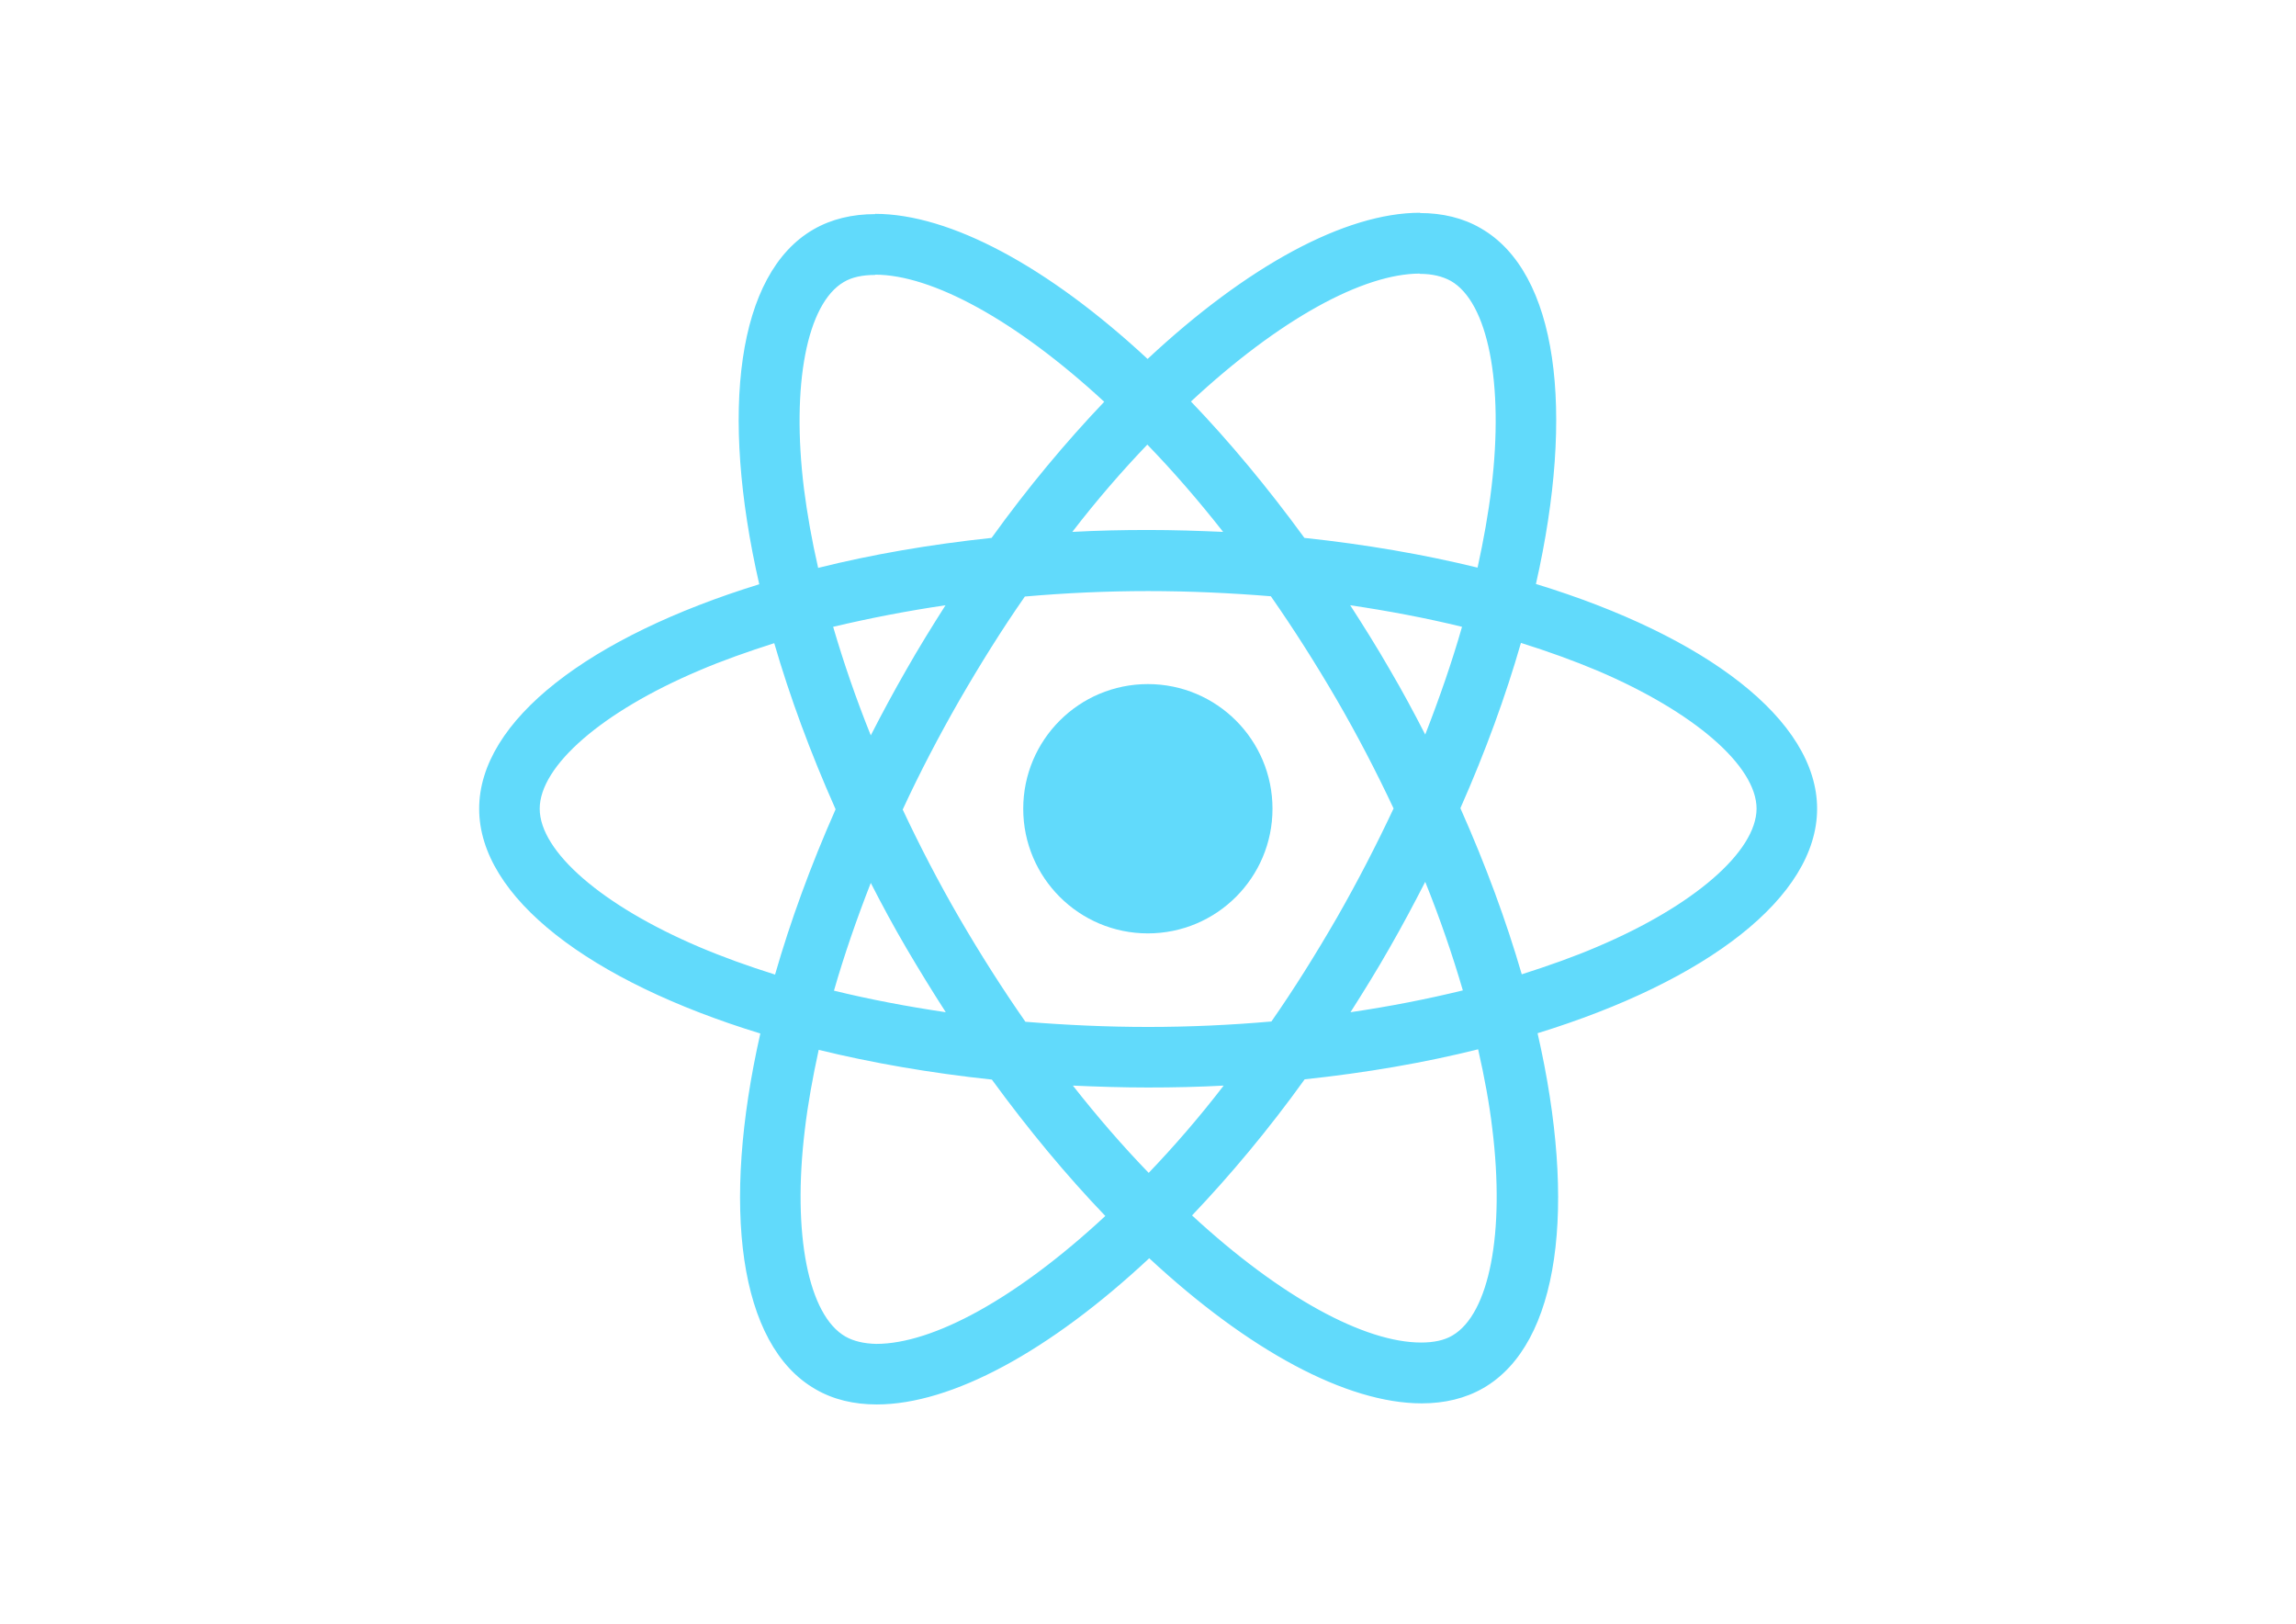
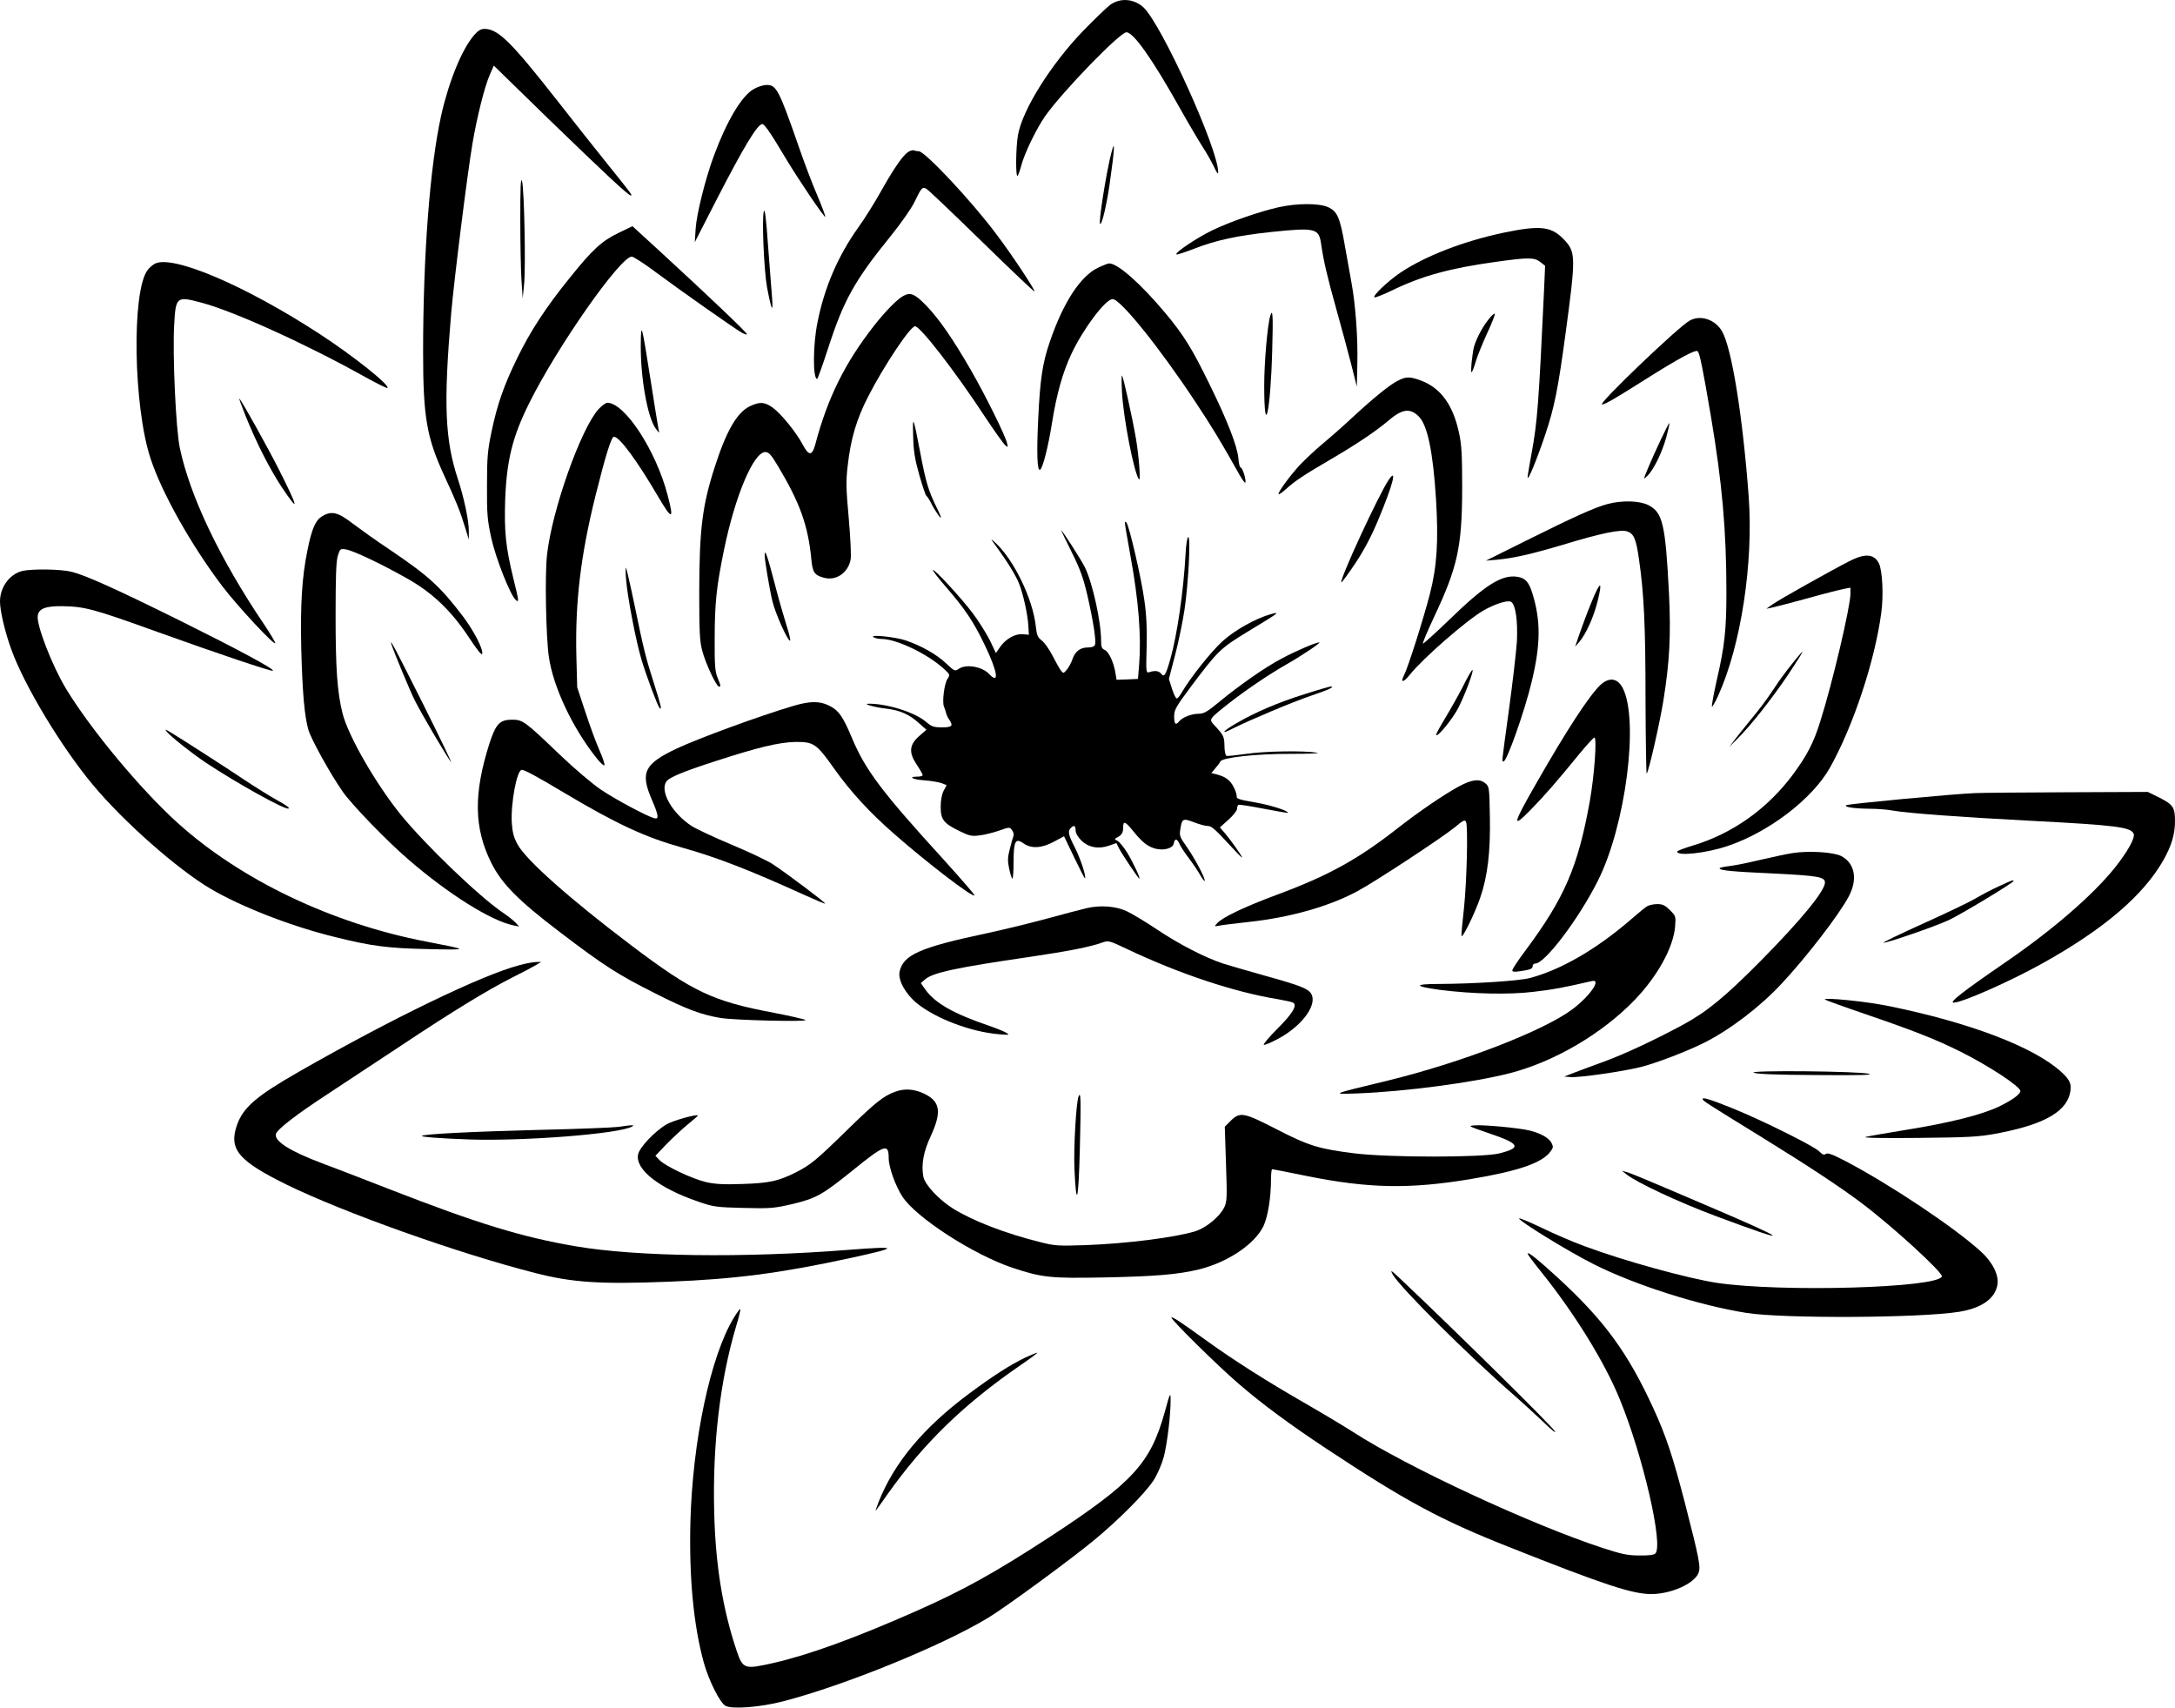
- <svg xmlns="http://www.w3.org/2000/svg" viewBox="0 0 841.9 595.3">
-   <g fill="#61DAFB">
-     <path d="M666.3 296.5c0-32.5-40.7-63.3-103.1-82.4 14.4-63.6 8-114.2-20.2-130.4-6.5-3.8-14.1-5.6-22.4-5.6v22.3c4.6 0 8.3.9 11.4 2.6 13.6 7.8 19.5 37.5 14.9 75.7-1.1 9.4-2.9 19.3-5.1 29.4-19.6-4.8-41-8.5-63.5-10.9-13.5-18.5-27.5-35.3-41.6-50 32.6-30.3 63.2-46.9 84-46.9V78c-27.5 0-63.5 19.6-99.9 53.6-36.4-33.8-72.4-53.2-99.9-53.2v22.3c20.7 0 51.4 16.5 84 46.6-14 14.7-28 31.4-41.3 49.9-22.6 2.4-44 6.1-63.6 11-2.3-10-4-19.7-5.2-29-4.7-38.2 1.1-67.9 14.6-75.8 3-1.8 6.9-2.6 11.5-2.6V78.5c-8.4 0-16 1.8-22.6 5.6-28.1 16.2-34.4 66.7-19.9 130.1-62.2 19.2-102.7 49.9-102.7 82.3 0 32.5 40.7 63.3 103.1 82.4-14.4 63.6-8 114.2 20.2 130.4 6.5 3.8 14.1 5.6 22.5 5.6 27.5 0 63.5-19.6 99.9-53.6 36.4 33.8 72.4 53.2 99.9 53.2 8.4 0 16-1.8 22.6-5.6 28.1-16.2 34.4-66.7 19.9-130.1 62-19.1 102.5-49.9 102.5-82.3zm-130.2-66.7c-3.7 12.9-8.3 26.2-13.5 39.5-4.1-8-8.4-16-13.1-24-4.6-8-9.5-15.8-14.4-23.4 14.2 2.1 27.9 4.7 41 7.9zm-45.8 106.5c-7.8 13.5-15.8 26.3-24.1 38.2-14.9 1.3-30 2-45.2 2-15.1 0-30.2-.7-45-1.9-8.3-11.9-16.4-24.6-24.2-38-7.6-13.1-14.5-26.4-20.8-39.8 6.2-13.4 13.2-26.8 20.7-39.9 7.8-13.5 15.8-26.3 24.1-38.2 14.9-1.3 30-2 45.2-2 15.1 0 30.2.7 45 1.9 8.3 11.9 16.4 24.6 24.2 38 7.6 13.1 14.5 26.4 20.8 39.8-6.3 13.4-13.2 26.8-20.7 39.9zm32.3-13c5.4 13.4 10 26.8 13.8 39.8-13.1 3.2-26.9 5.9-41.2 8 4.9-7.7 9.8-15.6 14.4-23.7 4.6-8 8.9-16.1 13-24.1zM421.2 430c-9.3-9.6-18.6-20.3-27.8-32 9 .4 18.2.7 27.5.7 9.4 0 18.7-.2 27.8-.7-9 11.7-18.3 22.4-27.5 32zm-74.4-58.9c-14.2-2.1-27.9-4.7-41-7.9 3.7-12.9 8.3-26.2 13.5-39.5 4.1 8 8.4 16 13.1 24 4.7 8 9.5 15.8 14.4 23.4zM420.7 163c9.3 9.6 18.6 20.3 27.8 32-9-.4-18.2-.7-27.5-.7-9.4 0-18.7.2-27.8.7 9-11.7 18.3-22.4 27.5-32zm-74 58.9c-4.9 7.7-9.8 15.6-14.4 23.7-4.6 8-8.9 16-13 24-5.4-13.4-10-26.8-13.8-39.8 13.1-3.1 26.9-5.8 41.2-7.9zm-90.5 125.2c-35.4-15.1-58.3-34.9-58.3-50.6 0-15.7 22.9-35.6 58.3-50.6 8.6-3.7 18-7 27.7-10.1 5.7 19.6 13.2 40 22.5 60.9-9.2 20.8-16.6 41.1-22.2 60.6-9.9-3.1-19.3-6.5-28-10.2zM310 490c-13.6-7.8-19.5-37.5-14.9-75.7 1.1-9.4 2.9-19.3 5.1-29.4 19.6 4.8 41 8.5 63.5 10.9 13.5 18.5 27.5 35.3 41.6 50-32.6 30.3-63.2 46.9-84 46.9-4.5-.1-8.3-1-11.3-2.7zm237.2-76.2c4.7 38.2-1.1 67.9-14.6 75.8-3 1.8-6.9 2.6-11.5 2.6-20.7 0-51.4-16.5-84-46.6 14-14.7 28-31.4 41.3-49.9 22.6-2.4 44-6.1 63.6-11 2.3 10.1 4.1 19.8 5.2 29.1zm38.5-66.7c-8.6 3.7-18 7-27.7 10.1-5.7-19.6-13.2-40-22.5-60.9 9.2-20.8 16.6-41.1 22.2-60.6 9.9 3.1 19.3 6.5 28.1 10.2 35.4 15.1 58.3 34.9 58.3 50.6-.1 15.7-23 35.6-58.4 50.6zM320.8 78.4z" />
-     <circle cx="420.9" cy="296.5" r="45.7" />
-     <path d="M520.5 78.1z" />
+ <svg xmlns="http://www.w3.org/2000/svg" version="1.0" width="1280pt" height="1005pt" viewBox="0 0 1280 1005" preserveAspectRatio="xMidYMid meet">
+   <g transform="translate(0,1005) scale(0.1,-0.1)" fill="#000000" stroke="none">
+     <path d="M6534 10022 c-21 -16 -94 -86 -161 -155 -189 -197 -355 -461 -382 -611 -13 -71 -15 -254 -2 -241 4 6 14 33 21 60 18 71 90 219 141 292 105 148 440 493 478 493 42 0 154 -160 311 -440 51 -91 113 -196 138 -235 25 -38 55 -92 68 -120 14 -31 23 -42 23 -30 4 130 -333 873 -440 972 -56 51 -136 57 -195 15z" />
+     <path d="M2791 9844 c-71 -80 -150 -273 -195 -475 -66 -299 -106 -821 -106 -1391 0 -382 21 -503 125 -728 70 -151 93 -209 121 -300 l23 -75 0 50 c1 59 -29 199 -64 305 -77 234 -85 442 -40 974 18 205 96 830 126 1004 26 153 71 333 101 401 l24 55 319 -311 c346 -335 473 -453 487 -453 11 0 10 2 -142 191 -64 79 -195 245 -292 369 -271 345 -347 420 -427 420 -21 0 -38 -10 -60 -36z" />
+     <path d="M4434 9525 c-71 -42 -158 -189 -234 -395 -49 -133 -100 -337 -106 -425 l-5 -80 128 250 c159 309 241 445 269 445 13 0 51 -55 134 -195 72 -121 231 -357 237 -351 2 2 -19 60 -48 128 -29 67 -79 199 -111 293 -114 327 -129 355 -186 355 -21 0 -54 -11 -78 -25z" />
+     <path d="M6541 9153 c-29 -108 -77 -411 -67 -420 10 -10 38 108 56 232 30 209 33 273 11 188z" />
+     <path d="M5343 9155 c-32 -23 -84 -98 -158 -230 -37 -66 -97 -163 -135 -215 -118 -166 -198 -350 -239 -557 -27 -129 -28 -333 -2 -333 3 0 32 81 64 179 92 285 156 400 372 666 58 72 119 159 136 195 42 87 47 92 71 79 11 -6 157 -145 326 -310 168 -164 308 -297 310 -294 6 6 -136 221 -226 339 -145 194 -419 486 -455 486 -8 0 -21 2 -29 5 -7 3 -23 -2 -35 -10z" />
+     <path d="M3062 8760 c0 -140 3 -302 7 -360 l7 -105 8 78 c11 99 1 572 -12 612 -8 22 -10 -39 -10 -225z" />
+     <path d="M7522 8830 c-116 -27 -281 -84 -387 -135 -90 -43 -222 -132 -212 -142 3 -3 52 13 109 35 123 48 251 76 450 97 260 27 280 22 293 -72 14 -98 38 -199 89 -381 29 -103 68 -248 87 -322 l34 -135 3 135 c4 149 -11 350 -34 474 -8 45 -26 143 -39 218 -29 169 -45 204 -99 229 -54 24 -182 24 -294 -1z" />
+     <path d="M4495 8806 c-12 -43 1 -348 19 -446 25 -133 37 -160 30 -65 -4 44 -14 184 -24 310 -11 159 -19 221 -25 201z" />
+     <path d="M3641 8680 c-100 -48 -154 -98 -288 -265 -141 -174 -232 -314 -308 -470 -79 -161 -118 -272 -152 -434 -23 -110 -27 -150 -27 -316 -1 -168 2 -204 25 -310 26 -119 113 -340 145 -366 19 -16 19 -9 -16 132 -44 182 -53 271 -47 459 9 233 43 371 143 571 166 333 535 859 602 859 10 0 75 -42 143 -93 138 -103 471 -337 507 -356 13 -7 26 -11 28 -8 5 5 -226 225 -508 484 l-166 152 -81 -39z" />
+     <path d="M8850 8681 c-233 -49 -460 -136 -608 -235 -76 -51 -175 -146 -151 -146 8 0 53 18 99 40 176 86 343 132 612 169 191 27 228 27 263 -1 l28 -22 -6 -140 c-31 -667 -40 -783 -73 -960 -13 -71 -24 -136 -24 -145 1 -25 55 106 104 252 53 158 75 264 120 599 59 436 59 472 -2 540 -78 86 -140 95 -362 49z" />
+     <path d="M911 8498 c-13 -7 -33 -24 -43 -38 -94 -127 -83 -803 18 -1108 66 -202 240 -511 422 -751 87 -115 311 -356 312 -335 0 6 -30 56 -66 110 -260 385 -436 754 -496 1039 -23 111 -43 543 -33 723 9 166 14 170 157 132 191 -50 617 -243 968 -439 69 -38 127 -67 130 -64 16 16 -200 188 -396 316 -440 287 -870 470 -973 415z" />
+     <path d="M6465 8476 c-105 -48 -207 -204 -286 -435 -44 -127 -58 -223 -69 -454 -10 -206 -6 -312 11 -301 16 9 48 137 69 269 28 175 63 301 115 412 70 149 201 323 243 323 46 0 277 -287 487 -605 100 -151 148 -230 263 -435 22 -37 32 -48 32 -34 0 28 -20 84 -30 84 -4 0 -10 24 -12 53 -7 73 -64 221 -173 442 -101 207 -151 286 -257 413 -144 172 -280 292 -330 292 -7 0 -36 -11 -63 -24z" />
+     <path d="M5315 8308 c-35 -19 -105 -90 -170 -173 -173 -221 -274 -425 -347 -700 -18 -68 -38 -69 -73 -3 -38 73 -128 183 -177 219 -49 35 -77 36 -136 8 -75 -37 -137 -144 -205 -355 -74 -228 -91 -368 -92 -734 0 -242 3 -295 18 -350 19 -73 83 -210 98 -210 12 0 12 3 -8 52 -15 36 -18 74 -17 233 0 207 11 306 55 520 65 317 174 575 243 575 20 0 34 -15 74 -82 130 -217 178 -351 197 -551 7 -76 19 -92 75 -107 71 -19 142 30 156 108 4 20 -1 128 -11 241 -16 175 -17 222 -6 312 17 155 52 274 121 407 92 180 247 412 275 412 31 0 236 -265 410 -530 57 -86 111 -162 121 -170 16 -14 17 -13 10 14 -12 48 -128 282 -211 426 -107 186 -188 303 -265 383 -68 69 -92 79 -135 55z" />
+     <path d="M7476 8193 c-17 -55 -36 -275 -36 -411 0 -321 37 -162 47 206 6 204 3 251 -11 205z" />
+     <path d="M8759 8169 c-33 -41 -68 -106 -83 -155 -11 -35 -23 -154 -16 -154 4 0 15 28 25 63 10 34 41 109 67 166 27 58 47 109 45 114 -2 6 -19 -10 -38 -34z" />
+     <path d="M9943 8163 c-68 -38 -543 -493 -515 -493 17 0 73 32 256 148 195 123 295 177 307 165 12 -12 30 -101 78 -384 66 -391 91 -671 91 -1034 0 -219 -10 -315 -56 -514 -19 -84 -32 -156 -29 -159 2 -3 19 25 36 63 135 297 209 782 180 1175 -35 471 -100 874 -157 971 -41 70 -128 98 -191 62z" />
+     <path d="M3771 8015 c-1 -189 39 -416 86 -484 23 -32 25 -33 19 -10 -3 15 -24 143 -46 285 -54 344 -58 358 -59 209z" />
+     <path d="M6603 7740 c9 -155 69 -463 99 -510 12 -20 2 127 -17 240 -20 116 -74 363 -82 370 -3 3 -3 -42 0 -100z" />
+     <path d="M8227 7810 c-47 -23 -143 -101 -262 -211 -49 -46 -128 -116 -175 -155 -47 -39 -111 -99 -143 -133 -60 -66 -130 -162 -122 -169 2 -3 22 11 43 30 53 48 109 85 253 169 152 88 280 174 345 230 85 73 131 80 183 29 52 -52 84 -206 102 -487 15 -247 6 -395 -36 -558 -37 -144 -129 -434 -152 -478 -24 -47 -4 -45 34 3 79 98 330 317 432 377 66 38 142 63 163 52 27 -15 41 -110 35 -234 -4 -60 -25 -242 -47 -403 -46 -336 -42 -302 -31 -302 19 0 124 296 165 468 53 220 54 358 5 518 -21 69 -42 93 -90 100 -91 14 -190 -49 -397 -250 -84 -81 -156 -146 -158 -143 -3 3 26 72 65 155 139 295 165 413 166 757 0 193 -3 257 -18 325 -35 166 -107 266 -223 310 -67 25 -88 25 -137 0z" />
+     <path d="M1446 7601 c63 -157 141 -310 213 -419 103 -153 99 -127 -14 98 -66 131 -220 408 -236 424 -5 6 12 -41 37 -103z" />
+     <path d="M3523 7643 c-105 -116 -275 -595 -304 -860 -13 -119 -6 -479 11 -598 26 -178 138 -416 280 -595 24 -30 45 -49 47 -43 3 7 -11 47 -30 90 -19 43 -56 143 -82 223 l-48 145 -5 181 c-8 319 25 595 113 949 59 236 93 345 108 345 33 0 137 -142 260 -352 83 -141 95 -139 56 8 -68 262 -252 544 -355 544 -9 0 -32 -17 -51 -37z" />
+     <path d="M5374 7485 c2 -88 9 -134 36 -230 19 -66 38 -122 42 -123 5 -2 19 -25 32 -51 13 -25 34 -57 45 -71 15 -17 9 2 -18 56 -48 98 -63 150 -96 324 -40 210 -45 222 -41 95z" />
+     <path d="M9774 7463 c-26 -54 -59 -129 -75 -167 -29 -70 -29 -70 -5 -47 37 35 86 135 112 227 12 46 21 84 18 84 -3 0 -25 -44 -50 -97z" />
+     <path d="M8173 7227 c-58 -85 -292 -591 -279 -604 2 -2 39 48 82 112 53 80 95 160 135 256 85 203 114 312 62 236z" />
+     <path d="M9460 7084 c-75 -20 -201 -77 -478 -215 l-237 -118 60 5 c102 9 206 33 395 89 224 68 337 91 376 78 39 -13 52 -43 69 -160 30 -205 39 -394 39 -830 1 -243 4 -439 7 -435 12 12 78 303 98 429 37 229 45 387 33 633 -21 408 -37 475 -122 518 -53 26 -154 29 -240 6z" />
+     <path d="M1894 7011 c-37 -23 -59 -72 -84 -196 -33 -159 -43 -322 -37 -585 7 -261 19 -394 42 -475 16 -55 131 -263 203 -365 54 -77 261 -291 387 -399 235 -203 483 -358 615 -386 l35 -7 -20 22 c-11 12 -46 40 -79 62 -140 96 -450 394 -595 571 -148 182 -312 467 -345 599 -31 122 -41 263 -41 573 0 228 3 322 13 354 13 42 14 43 48 38 43 -7 210 -86 358 -170 149 -83 261 -190 365 -347 50 -76 77 -109 79 -97 6 28 -50 136 -115 222 -134 176 -203 238 -433 393 -74 49 -170 118 -214 151 -88 68 -125 77 -182 42z" />
+     <path d="M6620 6975 c0 -11 11 -75 34 -203 47 -258 63 -466 50 -632 l-7 -85 -63 -3 -63 -2 -6 37 c-10 64 -39 127 -63 138 -18 8 -22 18 -22 55 0 113 -51 343 -96 433 -23 46 -133 217 -139 217 -1 0 26 -57 61 -127 52 -105 69 -152 94 -259 35 -154 52 -267 44 -288 -4 -11 -19 -16 -43 -16 -44 0 -75 -24 -90 -70 -6 -19 -21 -46 -32 -60 -21 -24 -21 -24 -36 -5 -8 11 -30 50 -49 87 -19 37 -47 77 -63 89 -24 18 -29 30 -35 81 -17 164 -131 398 -242 498 -26 23 -26 22 5 -20 66 -90 121 -178 139 -226 24 -61 51 -183 54 -249 l3 -50 -36 3 c-45 4 -101 -28 -134 -76 l-24 -35 -36 76 c-21 41 -66 113 -100 158 -70 93 -234 270 -235 254 0 -5 33 -48 73 -94 116 -134 166 -208 233 -348 76 -158 87 -235 24 -168 -41 43 -136 59 -178 29 -22 -15 -25 -14 -76 34 -55 52 -142 101 -234 133 -61 21 -216 37 -192 20 8 -6 31 -11 50 -11 88 -1 269 -88 364 -175 37 -34 38 -35 22 -60 -19 -28 -32 -135 -21 -162 4 -10 10 -26 12 -36 2 -11 10 -28 18 -40 27 -38 19 -47 -41 -47 -49 0 -61 4 -95 33 -65 56 -233 108 -339 106 -35 -1 41 -22 107 -29 81 -10 136 -34 194 -88 l41 -36 -41 -36 c-60 -52 -64 -97 -17 -168 20 -30 36 -58 36 -63 0 -5 -13 -9 -30 -9 -61 0 -28 -18 43 -22 39 -3 85 -11 100 -17 l28 -11 -17 -32 c-11 -21 -18 -56 -18 -95 0 -76 17 -98 112 -144 55 -27 71 -31 115 -25 29 3 81 16 116 28 62 22 63 22 77 3 8 -11 12 -26 8 -35 -3 -8 -13 -42 -21 -75 -13 -50 -14 -69 -4 -117 7 -32 15 -58 19 -58 4 0 7 44 7 99 0 122 11 142 59 108 45 -32 107 -29 180 11 l58 31 60 -125 c33 -69 61 -124 63 -122 9 9 -27 118 -60 182 -38 74 -42 95 -23 114 19 19 28 14 28 -14 0 -16 13 -39 33 -59 42 -42 102 -53 164 -31 l43 15 16 -32 c21 -39 113 -177 119 -177 8 0 -36 94 -71 152 -20 32 -45 63 -56 69 -21 11 -21 12 -2 22 26 14 34 27 34 60 0 38 12 34 56 -20 55 -68 84 -91 127 -105 52 -16 111 -1 115 30 5 30 20 28 34 -5 7 -16 32 -54 56 -85 24 -32 54 -77 67 -100 14 -24 25 -37 25 -30 0 21 -60 133 -106 199 -40 56 -44 66 -38 101 10 66 15 68 79 44 31 -12 67 -22 79 -22 26 0 42 -14 139 -119 37 -40 67 -71 67 -67 0 8 -67 103 -102 144 l-29 33 51 46 c27 24 50 53 50 63 0 11 4 21 8 24 5 3 72 -8 150 -23 78 -15 142 -26 142 -24 0 13 -104 46 -197 62 -88 15 -107 21 -105 34 1 9 -6 34 -18 56 -20 41 -50 62 -103 75 l-28 7 24 29 c14 16 27 34 29 39 8 23 211 46 413 45 115 0 181 3 155 7 -81 13 -307 9 -415 -7 -58 -8 -111 -14 -117 -12 -6 2 -12 28 -12 59 -1 55 -5 63 -59 121 -33 36 -35 34 82 127 99 78 235 170 336 228 89 50 213 133 199 133 -20 0 -137 -50 -221 -95 -99 -52 -250 -158 -370 -257 -68 -56 -88 -68 -118 -68 -42 0 -94 -20 -114 -43 -22 -27 -31 -20 -31 27 0 39 9 55 96 172 161 215 176 229 335 326 190 115 199 121 134 103 -89 -26 -208 -93 -280 -158 -66 -59 -191 -217 -238 -298 -12 -22 -26 -39 -32 -39 -5 0 -18 26 -28 58 l-18 57 36 138 c20 76 45 197 56 270 23 156 37 427 22 427 -6 0 -13 -43 -16 -102 -12 -217 -49 -474 -90 -618 -26 -92 -36 -108 -53 -85 -13 17 -36 21 -69 10 -21 -6 -21 -4 -17 147 3 107 -1 189 -13 273 -17 128 -90 444 -106 460 -6 6 -9 6 -9 0z" />
+     <path d="M4500 6785 c0 -30 28 -199 46 -274 17 -71 89 -231 103 -231 5 0 -4 41 -21 92 -16 51 -48 162 -70 248 -41 157 -57 204 -58 165z" />
+     <path d="M10880 6746 c-111 -57 -409 -224 -448 -252 l-37 -26 35 7 c19 4 114 29 210 55 96 27 192 51 213 55 l37 7 0 -36 c0 -74 -106 -526 -177 -749 -39 -127 -78 -201 -161 -314 -151 -203 -357 -349 -591 -419 -50 -15 -91 -31 -91 -35 0 -28 169 -10 295 32 243 81 500 277 604 461 137 244 264 627 302 909 15 106 7 254 -14 295 -29 56 -83 59 -177 10z" />
+     <path d="M3685 6635 c9 -105 58 -359 90 -466 29 -97 94 -270 106 -284 16 -17 10 10 -30 136 -51 160 -62 203 -116 465 -25 120 -48 220 -51 223 -3 4 -3 -30 1 -74z" />
+     <path d="M131 6690 c-74 -18 -131 -95 -131 -179 0 -56 29 -179 66 -281 76 -213 297 -579 482 -800 183 -219 498 -496 693 -611 183 -107 476 -221 731 -283 217 -54 311 -66 553 -71 239 -5 239 -5 -15 44 -558 107 -1094 364 -1465 699 -221 200 -512 551 -657 790 -81 135 -173 371 -166 428 5 42 45 58 143 57 134 -2 186 -16 560 -151 362 -130 675 -235 681 -229 10 10 -207 126 -541 292 -371 184 -559 269 -642 290 -61 16 -233 19 -292 5z" />
+     <path d="M9367 6509 c-26 -63 -58 -149 -72 -190 l-25 -74 26 30 c39 47 82 143 105 233 32 128 18 128 -34 1z" />
+     <path d="M2303 6260 c16 -49 112 -281 139 -333 36 -73 189 -333 213 -362 8 -11 -63 138 -159 330 -160 319 -207 410 -193 365z" />
+     <path d="M10545 6142 c-33 -41 -79 -103 -101 -138 -52 -78 -86 -123 -149 -199 -27 -33 -65 -80 -84 -105 l-34 -45 45 45 c78 76 206 239 300 378 49 74 88 135 86 137 -2 1 -30 -31 -63 -73z" />
+     <path d="M8629 6049 c-31 -64 -81 -153 -146 -262 -19 -32 -33 -60 -31 -63 11 -10 99 99 131 162 39 77 90 214 83 221 -3 3 -19 -24 -37 -58z" />
+     <path d="M9417 6018 c-67 -65 -197 -264 -378 -581 -140 -244 -144 -269 -23 -144 74 76 147 159 278 320 44 53 84 97 89 97 16 0 0 -223 -27 -375 -69 -384 -148 -568 -377 -876 -44 -58 -79 -112 -79 -119 0 -9 12 -10 46 -5 61 9 74 14 74 31 0 8 7 14 15 14 57 0 256 263 369 488 163 325 243 943 146 1133 -31 60 -81 66 -133 17z" />
+     <path d="M7680 5966 c-157 -49 -295 -108 -404 -172 -86 -50 -97 -70 -17 -29 98 49 347 154 456 191 105 35 146 55 115 54 -8 -1 -76 -20 -150 -44z" />
+     <path d="M4665 5895 c-193 -57 -553 -189 -683 -250 -190 -90 -215 -140 -147 -298 42 -97 45 -121 13 -111 -47 14 -226 110 -311 167 -49 33 -153 121 -234 198 -215 206 -226 214 -289 214 -73 0 -96 -24 -134 -141 -94 -296 -91 -497 12 -703 61 -121 159 -221 403 -406 261 -199 343 -251 560 -360 185 -94 272 -126 385 -145 85 -14 520 -24 500 -12 -8 5 -91 24 -184 42 -362 68 -478 123 -841 397 -361 273 -619 502 -669 594 -22 40 -30 70 -34 125 -7 118 30 314 59 314 16 0 87 -38 249 -135 309 -184 476 -261 689 -321 213 -60 398 -132 720 -278 68 -31 125 -55 127 -53 5 4 -225 177 -307 231 -31 21 -140 72 -242 115 -103 43 -209 93 -236 110 -116 75 -191 208 -148 264 17 23 99 57 281 116 258 84 380 113 476 115 109 1 124 -8 232 -161 95 -133 205 -253 349 -379 195 -171 461 -375 474 -363 3 3 -79 97 -181 210 -366 401 -461 528 -540 716 -54 129 -79 164 -137 192 -56 27 -112 26 -212 -4z" />
+     <path d="M980 5746 c23 -29 148 -128 230 -183 184 -122 461 -276 487 -271 12 2 -11 19 -62 47 -44 24 -132 79 -195 121 -118 79 -364 237 -435 280 -31 19 -37 20 -25 6z" />
+     <path d="M8585 5422 c-82 -44 -231 -145 -359 -245 -235 -184 -407 -279 -711 -392 -191 -71 -321 -133 -351 -167 -19 -20 -19 -20 11 -15 17 4 95 13 175 22 240 26 469 90 637 180 100 53 496 313 576 378 50 42 58 45 65 30 12 -30 4 -349 -12 -503 -9 -80 -16 -154 -15 -165 0 -29 77 126 110 222 44 127 61 272 57 478 -3 172 -4 177 -27 196 -34 28 -78 23 -156 -19z" />
+     <path d="M11620 5383 c-124 -5 -742 -63 -754 -71 -17 -10 40 -20 135 -21 47 0 110 -5 140 -11 85 -15 391 -38 814 -60 499 -26 587 -37 602 -77 9 -24 -37 -106 -111 -199 -130 -162 -367 -367 -646 -558 -245 -168 -332 -236 -303 -236 50 0 335 126 528 234 358 200 587 396 706 603 48 85 69 154 69 230 0 82 -11 98 -89 138 l-71 35 -472 -2 c-260 -1 -507 -3 -548 -5z" />
+     <path d="M10548 5030 c-31 -5 -117 -23 -190 -40 -73 -18 -157 -34 -185 -37 -29 -3 -53 -9 -53 -13 0 -12 74 -19 317 -30 261 -13 303 -20 303 -53 0 -49 -139 -219 -378 -461 -207 -209 -316 -299 -454 -374 -160 -87 -346 -174 -463 -217 -55 -20 -131 -48 -170 -63 l-70 -27 39 -3 c50 -4 307 33 411 59 95 24 272 92 376 144 152 77 328 211 456 349 148 159 338 406 393 511 54 102 36 196 -45 238 -46 23 -190 32 -287 17z" />
+     <path d="M11764 4835 c-40 -18 -103 -51 -140 -73 -38 -22 -176 -88 -307 -147 -131 -59 -236 -110 -233 -112 7 -7 301 94 383 132 70 32 383 221 383 231 0 8 -16 2 -86 -31z" />
+     <path d="M9695 4718 c-11 -6 -53 -40 -94 -76 -203 -176 -413 -298 -597 -347 -63 -17 -329 -34 -534 -35 -153 0 -150 -14 6 -35 191 -24 404 -29 551 -11 113 13 172 24 341 63 59 14 -9 -86 -113 -165 -170 -128 -656 -316 -1097 -423 -329 -79 -328 -79 -168 -73 281 11 676 63 892 118 264 67 550 235 741 435 133 139 225 307 235 428 5 61 4 63 -31 98 -28 28 -43 35 -73 35 -22 0 -48 -6 -59 -12z" />
+     <path d="M6395 4706 c-33 -8 -134 -34 -225 -59 -91 -25 -253 -65 -360 -88 -397 -84 -496 -128 -516 -228 -10 -50 37 -133 105 -187 113 -90 319 -167 481 -180 61 -5 64 -4 40 10 -14 8 -61 27 -105 42 -200 68 -310 130 -367 208 l-29 41 25 22 c47 40 182 69 621 133 217 32 351 58 420 83 40 14 41 13 155 -41 303 -143 627 -251 882 -292 41 -7 81 -16 88 -20 26 -16 -3 -64 -92 -153 -50 -50 -86 -93 -80 -95 7 -2 44 14 83 35 134 71 225 189 200 256 -14 37 -58 55 -278 116 -100 28 -210 60 -245 71 -108 36 -258 113 -388 200 -69 46 -149 94 -179 108 -65 30 -154 37 -236 18z" />
+     <path d="M3055 4370 c-218 -57 -750 -314 -1295 -626 -252 -144 -328 -210 -365 -313 -50 -143 6 -211 290 -351 334 -164 1013 -406 1465 -521 218 -56 380 -67 788 -51 383 15 649 49 1056 137 304 66 303 74 -6 50 -613 -48 -1239 -40 -1598 21 -318 54 -579 134 -1100 337 -162 63 -340 132 -395 152 -187 70 -284 131 -271 173 9 28 122 115 304 234 86 57 278 183 426 281 308 205 516 332 663 406 56 28 117 60 135 71 l33 20 -30 -1 c-16 0 -62 -8 -100 -19z" />
+     <path d="M10740 4168 c3 -3 113 -43 245 -88 275 -94 410 -147 556 -220 167 -84 349 -204 349 -230 0 -19 -49 -54 -127 -92 -104 -49 -293 -96 -548 -137 -110 -18 -216 -36 -235 -41 -22 -6 94 -8 305 -6 291 3 357 6 455 24 273 50 410 122 440 231 15 57 5 85 -51 135 -162 146 -537 289 -1014 386 -131 27 -390 53 -375 38z" />
+     <path d="M10320 3738 c17 -8 129 -13 370 -14 248 -2 335 0 310 7 -53 16 -712 22 -680 7z" />
+     <path d="M5269 3626 c-69 -25 -115 -61 -279 -221 -186 -182 -220 -210 -305 -253 -103 -52 -158 -64 -315 -69 -112 -4 -161 -1 -215 11 -83 20 -240 94 -274 130 l-24 25 64 67 c35 36 92 89 126 117 35 28 62 52 60 53 -9 9 -146 -30 -184 -52 -70 -41 -161 -137 -168 -178 -17 -88 125 -199 355 -277 89 -31 105 -33 266 -37 160 -4 179 -2 288 23 140 34 174 53 353 197 190 154 213 162 213 73 0 -52 39 -162 80 -225 79 -124 419 -343 648 -420 174 -58 227 -63 537 -57 308 6 439 18 560 47 170 42 327 147 380 254 26 54 45 168 45 279 0 31 3 57 7 57 4 0 95 -18 203 -40 362 -73 603 -78 960 -19 283 47 424 95 474 162 18 24 18 29 6 53 -16 29 -64 56 -130 72 -63 15 -266 34 -320 30 -44 -3 -41 -4 81 -46 184 -62 196 -85 63 -119 -100 -25 -645 -25 -851 0 -211 26 -272 45 -460 142 -193 99 -216 104 -270 50 l-35 -35 7 -218 c7 -197 6 -223 -10 -256 -26 -54 -104 -119 -167 -140 -116 -37 -404 -74 -653 -83 -155 -5 -178 -4 -260 17 -210 52 -403 127 -519 200 -83 53 -163 139 -172 186 -13 71 0 146 44 240 66 143 55 205 -43 250 -56 26 -112 30 -166 10z" />
+     <path d="M6347 3597 c-14 -38 -29 -300 -24 -422 11 -245 24 -198 32 116 7 290 6 342 -8 306z" />
+     <path d="M10020 3583 c0 -10 17 -21 350 -226 268 -165 463 -294 585 -386 186 -140 480 -410 473 -432 -23 -68 -945 -94 -1323 -38 -171 26 -547 129 -780 216 -66 24 -180 73 -252 108 -73 35 -133 60 -133 55 0 -16 293 -196 441 -270 240 -121 619 -242 899 -286 218 -34 1024 -30 1250 7 131 21 211 77 225 159 10 56 -29 134 -98 196 -157 143 -534 394 -795 531 -79 41 -107 51 -117 43 -10 -8 -19 -5 -39 15 -31 31 -334 182 -507 252 -131 53 -179 68 -179 56z" />
+     <path d="M3640 3419 c-30 -4 -246 -13 -480 -18 -383 -10 -667 -24 -677 -35 -7 -6 105 -15 277 -21 322 -11 886 33 960 76 19 11 -1 10 -80 -2z" />
+     <path d="M9570 3141 c61 -49 306 -164 525 -246 468 -175 448 -151 -50 61 -393 168 -449 191 -475 198 l-25 7 25 -20z" />
+     <path d="M8990 2673 c0 -4 34 -50 75 -101 200 -248 379 -538 468 -757 137 -335 257 -858 209 -906 -8 -9 -41 -13 -95 -12 -68 0 -104 8 -212 43 -420 137 -1155 478 -1471 683 -55 35 -180 110 -279 167 -218 125 -416 250 -576 365 -166 120 -209 148 -215 142 -8 -7 273 -285 395 -389 136 -118 303 -241 516 -382 465 -308 675 -421 1075 -579 564 -224 726 -277 838 -277 115 0 250 60 277 122 15 36 7 79 -80 417 -70 269 -109 388 -183 550 -153 334 -292 523 -568 776 -117 107 -174 152 -174 138z" />
+     <path d="M8196 2551 c43 -77 447 -479 719 -715 44 -39 118 -106 164 -150 46 -45 78 -72 73 -60 -15 29 -591 597 -911 899 -55 52 -61 55 -45 26z" />
+     <path d="M4317 2293 c-137 -228 -241 -721 -254 -1199 -8 -326 18 -606 79 -828 29 -104 95 -237 128 -254 40 -21 205 -8 340 27 362 94 934 327 1205 491 103 62 487 344 625 458 145 120 301 277 348 350 24 37 48 93 61 139 20 77 42 256 40 343 0 39 -5 29 -34 -78 -85 -304 -187 -415 -677 -736 -326 -212 -509 -314 -797 -441 -354 -156 -624 -254 -831 -301 -169 -38 -178 -36 -215 73 -82 244 -125 507 -132 819 -10 397 35 772 128 1086 17 55 28 102 26 105 -3 2 -21 -22 -40 -54z" />
+     <path d="M6035 2062 c-93 -45 -188 -106 -335 -215 -268 -200 -439 -406 -530 -637 -12 -30 -19 -53 -17 -50 3 3 36 48 72 100 213 300 448 528 784 759 57 39 100 71 95 71 -5 0 -36 -13 -69 -28z" />
  </g>
</svg>
